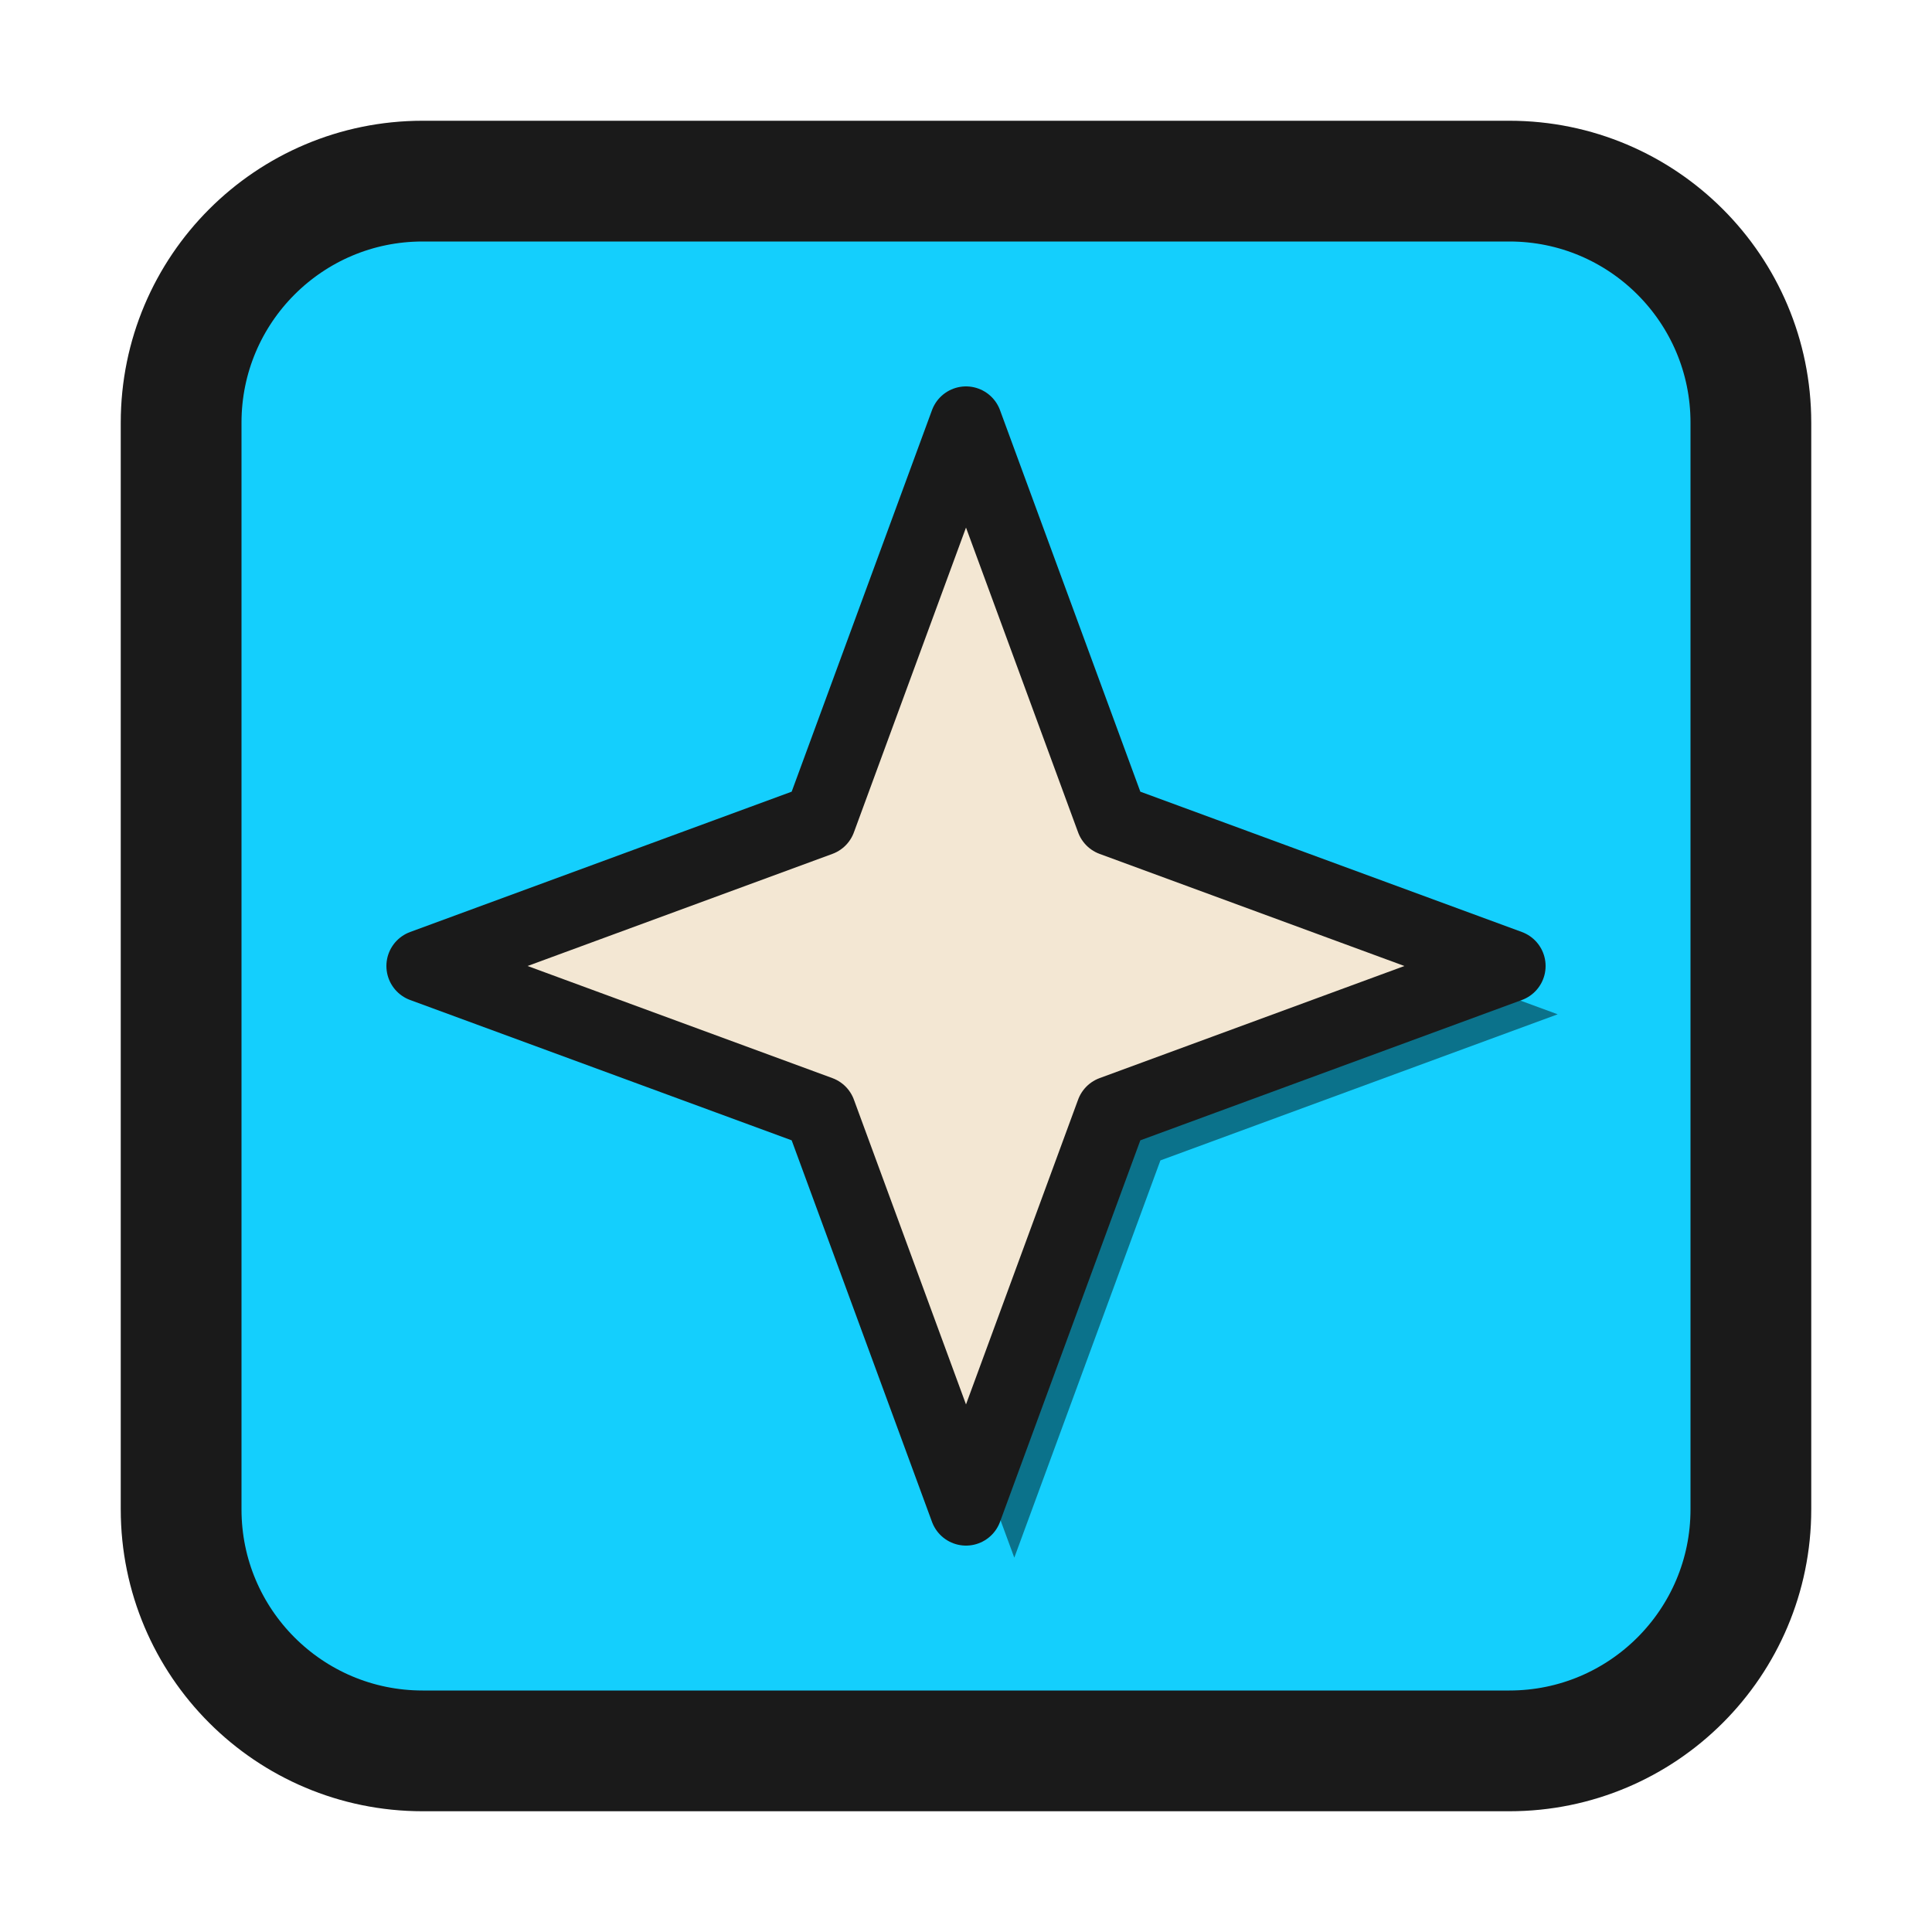
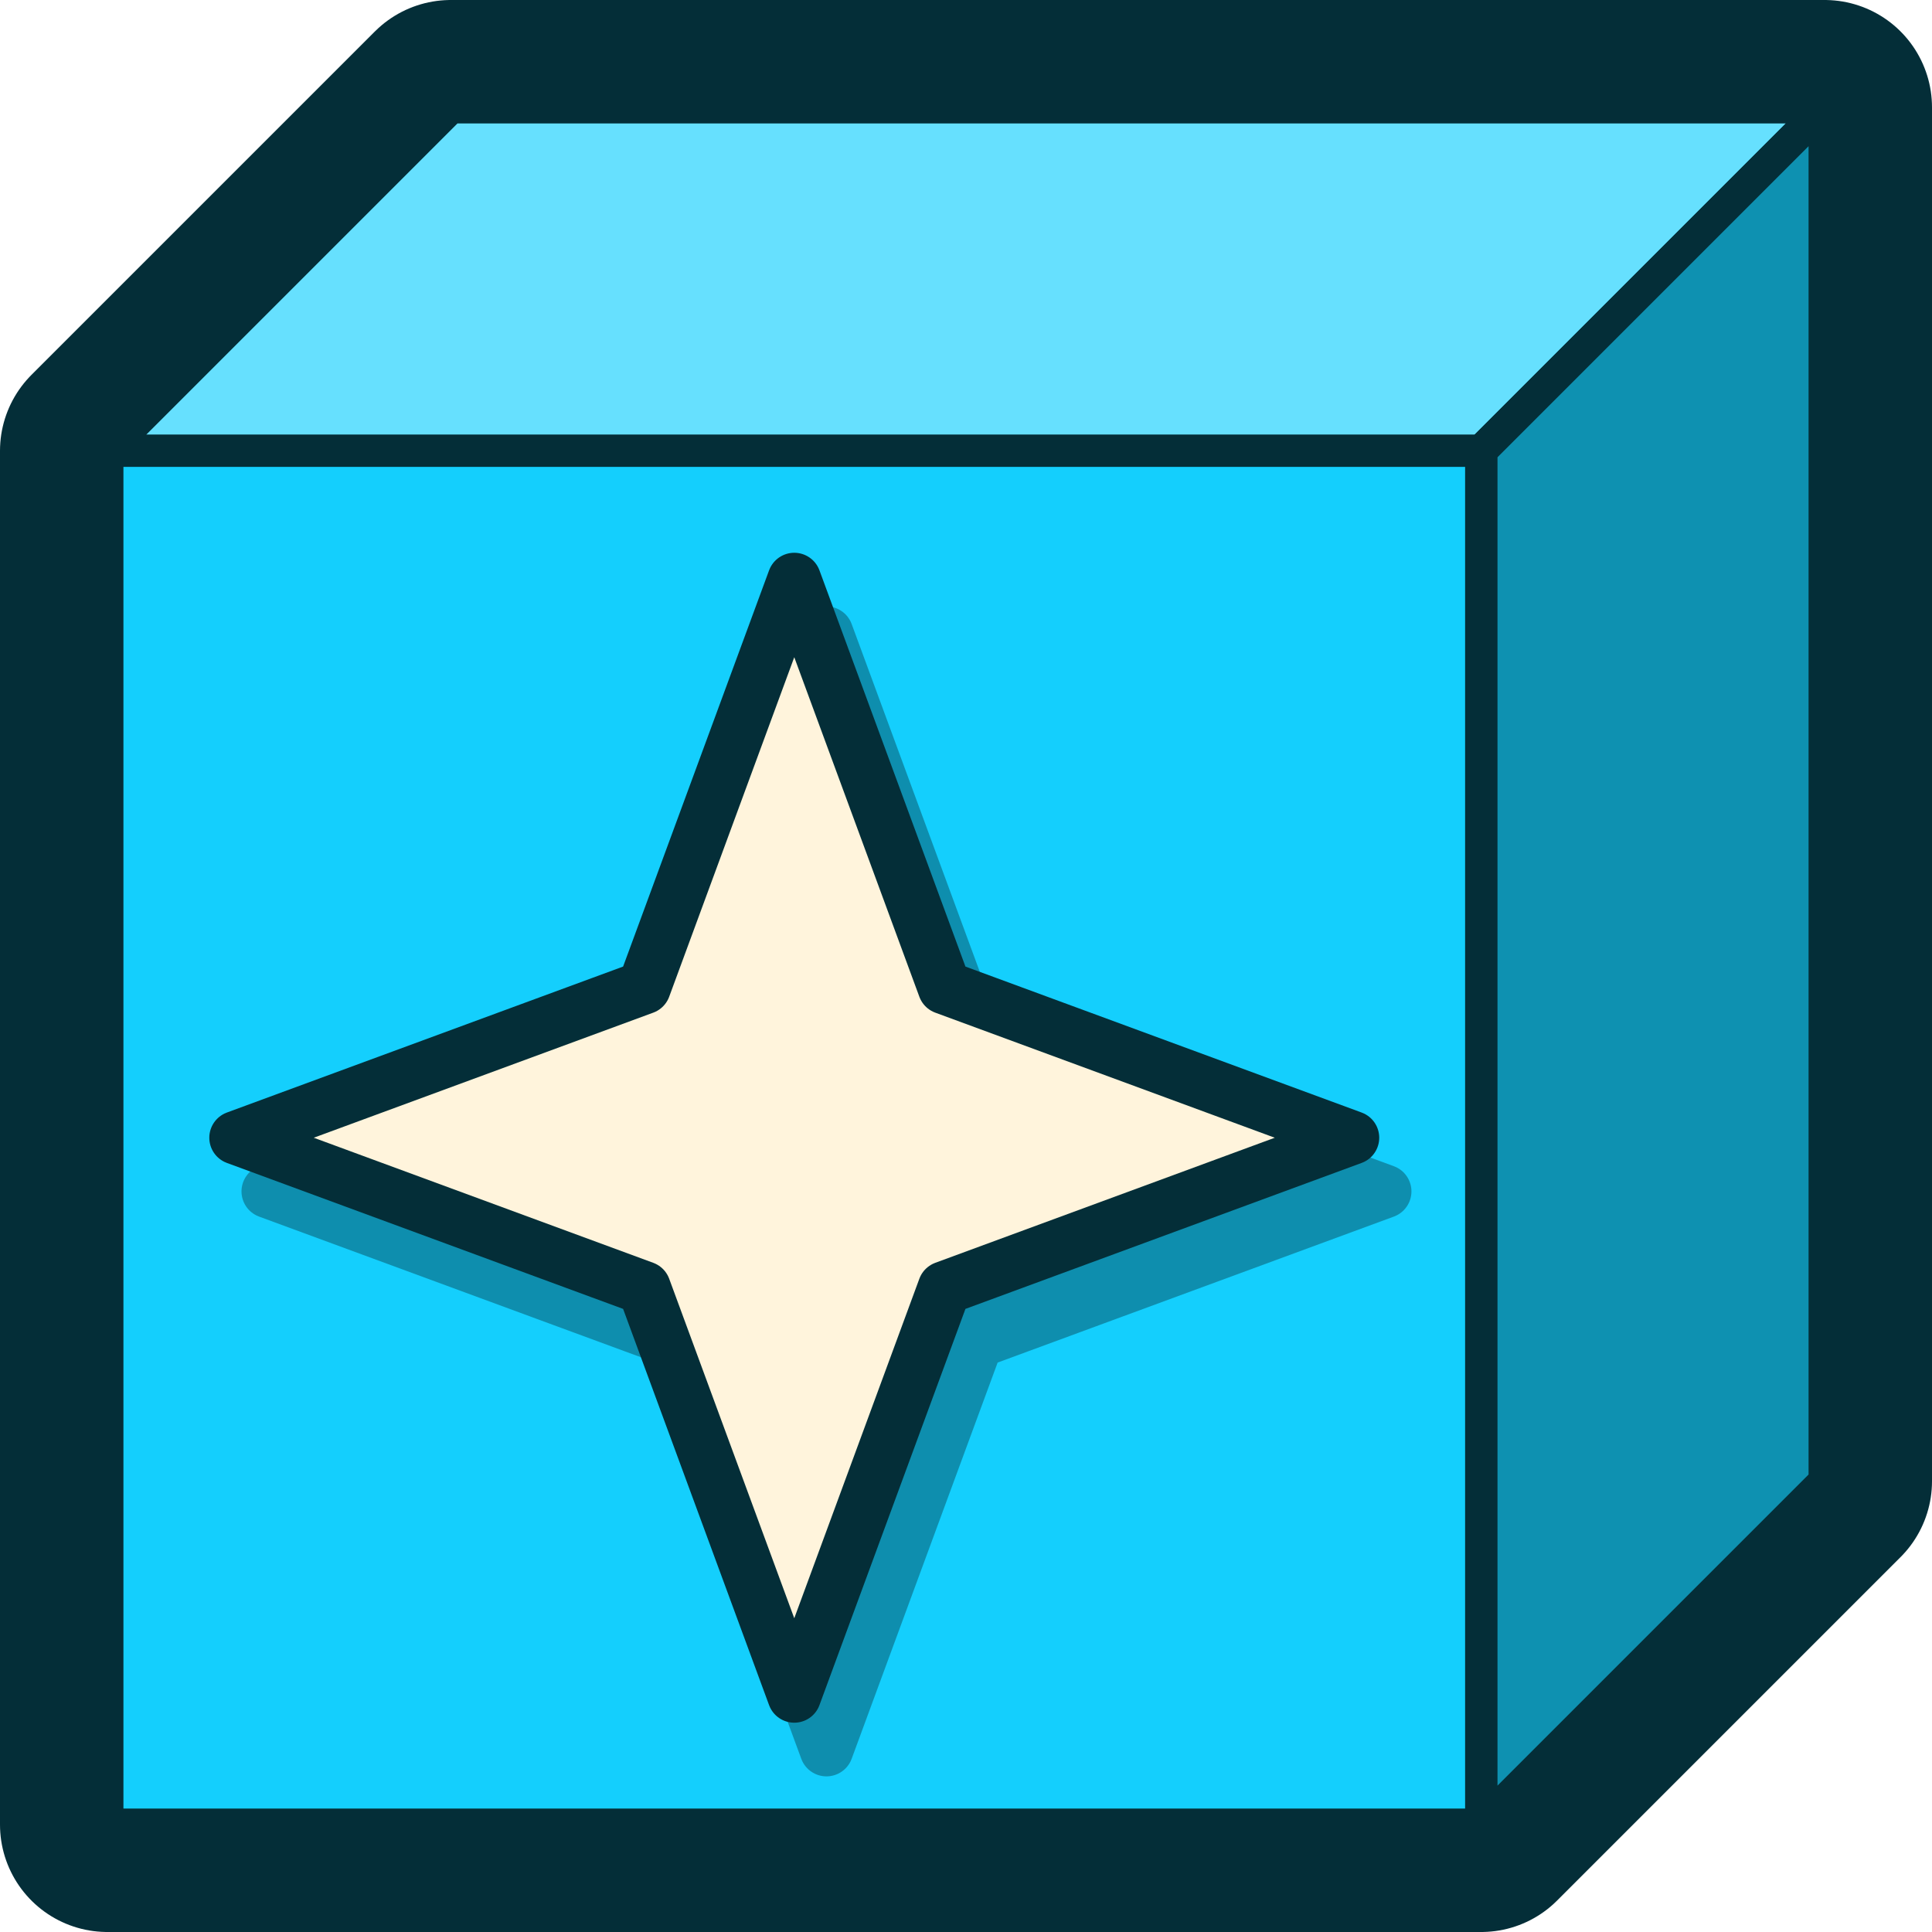
- <svg xmlns="http://www.w3.org/2000/svg" viewBox="0 0 32 32">
-   <path d="M7 3H25A4 4 0 0 1 29 7V25A4 4 0 0 1 25 29H7A4 4 0 0 1 3 25V7A4 4 0 0 1 7 3Z" fill="#14CFFD" stroke="#1A1A1A" stroke-width="2" stroke-linejoin="round" />
-   <path d="M16.80 7.80L19.22 14.38L25.80 16.80L19.22 19.22L16.80 25.80L14.38 19.22L7.80 16.80L14.38 14.38Z" fill="rgba(0, 0, 0, 0.45)" stroke="none" />
-   <path d="M16.00 7.00L18.42 13.58L25.00 16.00L18.42 18.42L16.00 25.00L13.58 18.42L7.00 16.00L13.58 13.58Z" fill="#F3E7D3" stroke="#1A1A1A" stroke-width="1.2" stroke-linejoin="round" />
+ <svg xmlns="http://www.w3.org/2000/svg" viewBox="-5 -5 90 90">
+   <polygon points="0,16 16,0 80,0 80,64 64,80 0,80" fill="none" stroke="#042E38" stroke-width="10" stroke-linejoin="round" />
+   <polygon points="0,16 16,0 80,0 64,16" fill="#66E0FE" stroke="#042E38" stroke-width="1.5" stroke-linejoin="round" />
+   <polygon points="64,16 80,0 80,64 64,80" fill="#0E91B1" stroke="#042E38" stroke-width="1.5" stroke-linejoin="round" />
+   <polygon points="0,16 64,16 64,80 0,80" fill="#14CFFD" stroke="#042E38" stroke-width="1.5" stroke-linejoin="round" />
+   <polygon points="33.5,24.5 40.5,43.5 59.5,50.5 40.5,57.5 33.5,76.5 26.5,57.5 7.5,50.5 26.5,43.5" fill="#042E38" opacity="0.4" stroke="#042E38" stroke-width="2.5" stroke-linejoin="round" />
+   <polygon points="32.0,22.0 39.0,41.0 58.0,48.0 39.0,55.0 32.0,74.0 25.0,55.0 6.0,48.0 25.0,41.0" fill="#FFF4DC" stroke="#042E38" stroke-width="2.5" stroke-linejoin="round" />
</svg>
